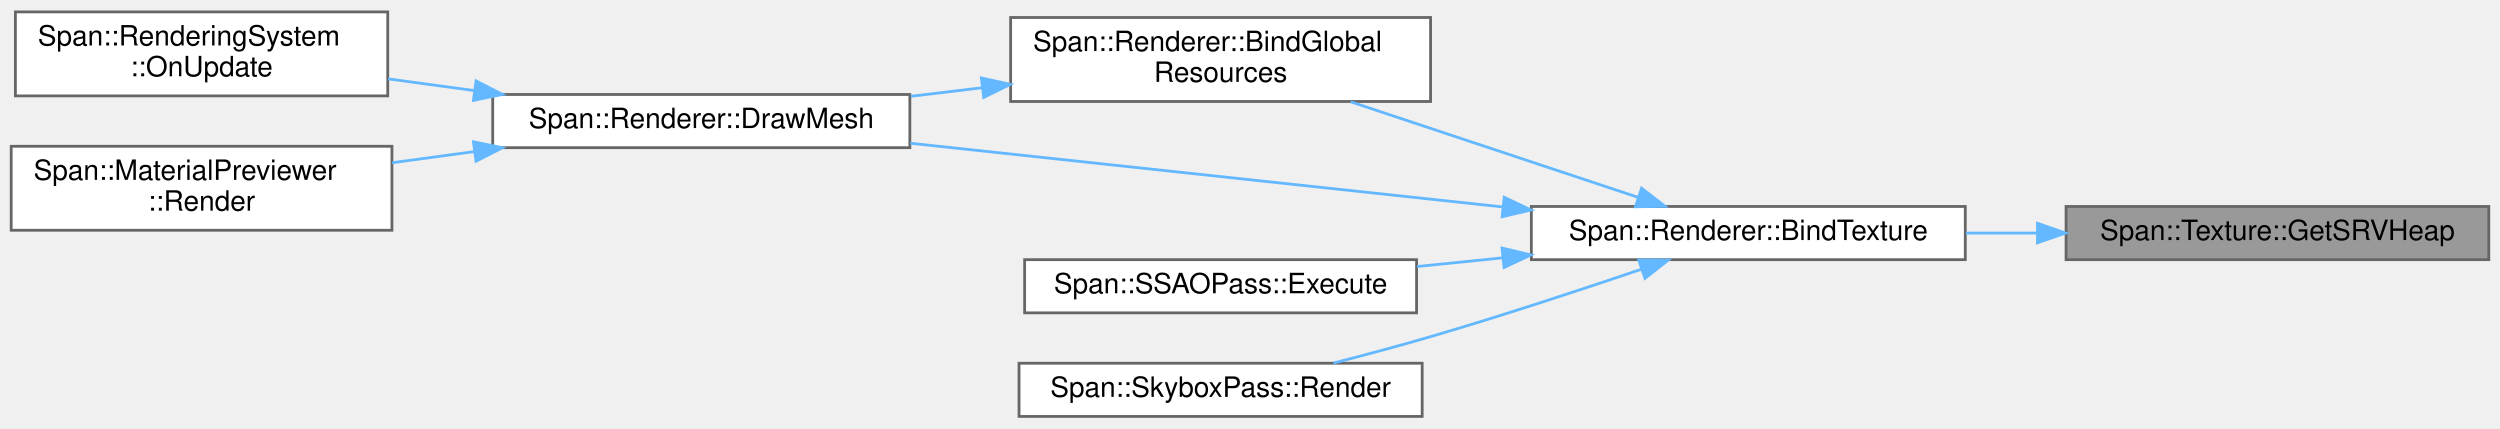
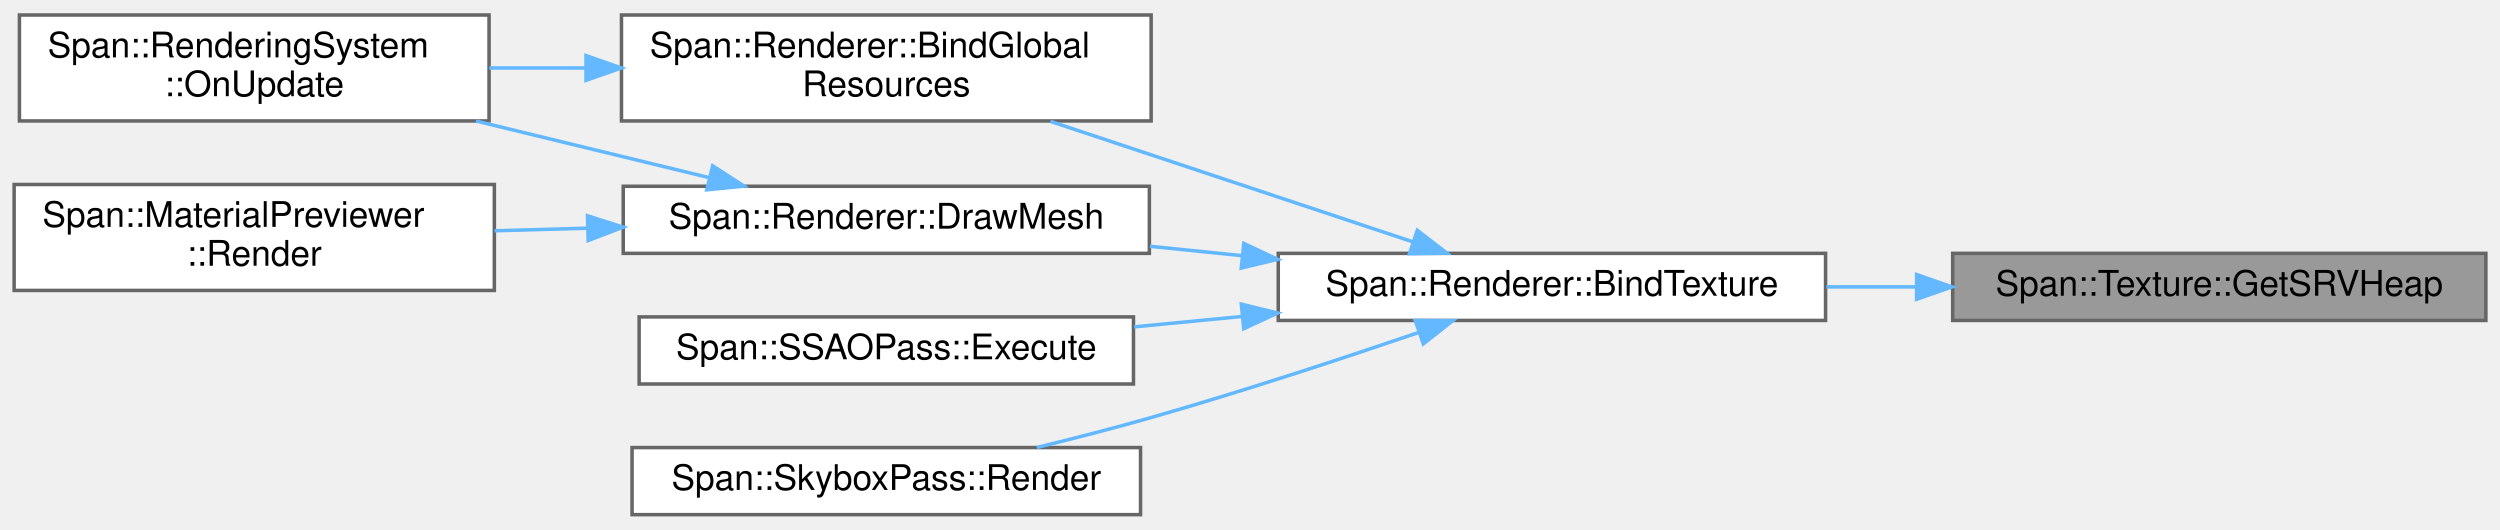
- <svg xmlns="http://www.w3.org/2000/svg" xmlns:xlink="http://www.w3.org/1999/xlink" width="893pt" height="153pt" viewBox="0.00 0.00 893.00 152.50">
-   <g id="graph0" class="graph" transform="scale(1 1) rotate(0) translate(4 148.5)">
+ <svg xmlns="http://www.w3.org/2000/svg" xmlns:xlink="http://www.w3.org/1999/xlink" width="708pt" height="150pt" viewBox="0.00 0.00 708.00 149.50">
+   <g id="graph0" class="graph" transform="scale(1 1) rotate(0) translate(4 145.5)">
    <g id="Node000001" class="node">
      <g id="a_Node000001">
        <a xlink:title="SRVヒープ自体 (ShaderVisibleではない、保管用)">
-           <polygon fill="#999999" stroke="#666666" points="885,-75 734,-75 734,-56 885,-56 885,-75" />
-           <text text-anchor="middle" x="809.5" y="-63" font-family="Helvetica,sans-Serif" font-size="10.00">Span::Texture::GetSRVHeap</text>
+           <polygon fill="#999999" stroke="#666666" points="700,-74 549,-74 549,-55 700,-55 700,-74" />
+           <text text-anchor="middle" x="624.5" y="-62" font-family="Helvetica,sans-Serif" font-size="10.00">Span::Texture::GetSRVHeap</text>
        </a>
      </g>
    </g>
    <g id="Node000002" class="node">
      <g id="a_Node000002">
        <a xlink:href="classSpan_1_1Renderer.html#a99045dcc7cdaadce2843b7c2540156a3" target="_top" xlink:title="指定スロットにテクスチャをバインドします。Nullの場合は安全なダミーを生成します。">
-           <polygon fill="white" stroke="#666666" points="698,-75 543,-75 543,-56 698,-56 698,-75" />
-           <text text-anchor="middle" x="620.5" y="-63" font-family="Helvetica,sans-Serif" font-size="10.00">Span::Renderer::BindTexture</text>
+           <polygon fill="white" stroke="#666666" points="513,-74 358,-74 358,-55 513,-55 513,-74" />
+           <text text-anchor="middle" x="435.5" y="-62" font-family="Helvetica,sans-Serif" font-size="10.00">Span::Renderer::BindTexture</text>
        </a>
      </g>
    </g>
    <g id="edge1_Node000001_Node000002" class="edge">
      <g id="a_edge1_Node000001_Node000002">
        <a xlink:title=" ">
-           <path fill="none" stroke="#63b8ff" d="M723.56,-65.5C715.12,-65.5 706.58,-65.5 698.24,-65.5" />
-           <polygon fill="#63b8ff" stroke="#63b8ff" points="723.79,-69 733.79,-65.5 723.79,-62 723.79,-69" />
+           <path fill="none" stroke="#63b8ff" d="M538.56,-64.5C530.12,-64.5 521.58,-64.5 513.24,-64.5" />
+           <polygon fill="#63b8ff" stroke="#63b8ff" points="538.79,-68 548.79,-64.5 538.79,-61 538.79,-68" />
        </a>
      </g>
    </g>
    <g id="Node000003" class="node">
      <g id="a_Node000003">
        <a xlink:href="classSpan_1_1Renderer.html#a2a47762d9edc86294bef1d38ab5e93b9" target="_top" xlink:title="フレーム共通リソースをバインドする">
-           <polygon fill="white" stroke="#666666" points="507,-142.5 357,-142.5 357,-112.5 507,-112.5 507,-142.5" />
-           <text text-anchor="start" x="365" y="-130.5" font-family="Helvetica,sans-Serif" font-size="10.00">Span::Renderer::BindGlobal</text>
-           <text text-anchor="middle" x="432" y="-119.5" font-family="Helvetica,sans-Serif" font-size="10.00">Resources</text>
+           <polygon fill="white" stroke="#666666" points="322,-141.5 172,-141.5 172,-111.5 322,-111.5 322,-141.5" />
+           <text text-anchor="start" x="180" y="-129.5" font-family="Helvetica,sans-Serif" font-size="10.00">Span::Renderer::BindGlobal</text>
+           <text text-anchor="middle" x="247" y="-118.5" font-family="Helvetica,sans-Serif" font-size="10.00">Resources</text>
        </a>
      </g>
    </g>
    <g id="edge2_Node000002_Node000003" class="edge">
      <g id="a_edge2_Node000002_Node000003">
        <a xlink:title=" ">
-           <path fill="none" stroke="#63b8ff" d="M581.14,-78.25C551.34,-88.16 509.93,-101.92 478.47,-112.38" />
-           <polygon fill="#63b8ff" stroke="#63b8ff" points="582.38,-81.53 590.77,-75.05 580.17,-74.89 582.38,-81.53" />
+           <path fill="none" stroke="#63b8ff" d="M396.14,-77.25C366.34,-87.16 324.93,-100.92 293.47,-111.38" />
+           <polygon fill="#63b8ff" stroke="#63b8ff" points="397.38,-80.53 405.77,-74.05 395.17,-73.89 397.38,-80.53" />
        </a>
      </g>
    </g>
-     <g id="Node000004" class="node">
-       <g id="a_Node000004">
+     <g id="Node000005" class="node">
+       <g id="a_Node000005">
        <a xlink:href="classSpan_1_1Renderer.html#ade1cd95fe5d2e6aa78493393ce39c767" target="_top" xlink:title="メッシュ描画コマンドの発行。">
-           <polygon fill="white" stroke="#666666" points="321,-115 172,-115 172,-96 321,-96 321,-115" />
-           <text text-anchor="middle" x="246.5" y="-103" font-family="Helvetica,sans-Serif" font-size="10.00">Span::Renderer::DrawMesh</text>
+           <polygon fill="white" stroke="#666666" points="321.5,-93 172.5,-93 172.5,-74 321.5,-74 321.5,-93" />
+           <text text-anchor="middle" x="247" y="-81" font-family="Helvetica,sans-Serif" font-size="10.00">Span::Renderer::DrawMesh</text>
        </a>
      </g>
    </g>
-     <g id="edge6_Node000002_Node000004" class="edge">
-       <g id="a_edge6_Node000002_Node000004">
+     <g id="edge4_Node000002_Node000005" class="edge">
+       <g id="a_edge4_Node000002_Node000005">
        <a xlink:title=" ">
-           <path fill="none" stroke="#63b8ff" d="M532.77,-74.83C468.56,-81.73 382.04,-91.03 321.18,-97.58" />
-           <polygon fill="#63b8ff" stroke="#63b8ff" points="533.3,-78.29 542.87,-73.74 532.56,-71.33 533.3,-78.29" />
+           <path fill="none" stroke="#63b8ff" d="M347.68,-73.35C338.98,-74.23 330.21,-75.13 321.66,-76" />
+           <polygon fill="#63b8ff" stroke="#63b8ff" points="348.24,-76.81 357.84,-72.31 347.53,-69.84 348.24,-76.81" />
        </a>
      </g>
    </g>
    <g id="Node000007" class="node">
      <g id="a_Node000007">
        <a xlink:href="classSpan_1_1SSAOPass.html#af7229ce70bbcfc88e3313d23623304f7" target="_top" xlink:title="SSAOの描画を実行します。">
-           <polygon fill="white" stroke="#666666" points="502,-56 362,-56 362,-37 502,-37 502,-56" />
-           <text text-anchor="middle" x="432" y="-44" font-family="Helvetica,sans-Serif" font-size="10.00">Span::SSAOPass::Execute</text>
+           <polygon fill="white" stroke="#666666" points="317,-56 177,-56 177,-37 317,-37 317,-56" />
+           <text text-anchor="middle" x="247" y="-44" font-family="Helvetica,sans-Serif" font-size="10.00">Span::SSAOPass::Execute</text>
        </a>
      </g>
    </g>
    <g id="edge7_Node000002_Node000007" class="edge">
      <g id="a_edge7_Node000002_Node000007">
        <a xlink:title=" ">
-           <path fill="none" stroke="#63b8ff" d="M532.67,-56.65C522.45,-55.61 512.12,-54.56 502.19,-53.55" />
-           <polygon fill="#63b8ff" stroke="#63b8ff" points="532.53,-60.16 542.84,-57.69 533.24,-53.19 532.53,-60.16" />
+           <path fill="none" stroke="#63b8ff" d="M347.67,-56.12C337.45,-55.13 327.12,-54.14 317.19,-53.18" />
+           <polygon fill="#63b8ff" stroke="#63b8ff" points="347.55,-59.62 357.84,-57.1 348.22,-52.66 347.55,-59.62" />
        </a>
      </g>
    </g>
    <g id="Node000008" class="node">
      <g id="a_Node000008">
        <a xlink:href="classSpan_1_1SkyboxPass.html#af1afdca89ea3cd26dba659c722c700ce" target="_top" xlink:title="スカイボックスを描画します。RendererのCBVアロケータを使用します。">
-           <polygon fill="white" stroke="#666666" points="504,-19 360,-19 360,0 504,0 504,-19" />
-           <text text-anchor="middle" x="432" y="-7" font-family="Helvetica,sans-Serif" font-size="10.00">Span::SkyboxPass::Render</text>
+           <polygon fill="white" stroke="#666666" points="319,-19 175,-19 175,0 319,0 319,-19" />
+           <text text-anchor="middle" x="247" y="-7" font-family="Helvetica,sans-Serif" font-size="10.00">Span::SkyboxPass::Render</text>
        </a>
      </g>
    </g>
    <g id="edge8_Node000002_Node000008" class="edge">
      <g id="a_edge8_Node000002_Node000008">
        <a xlink:title=" ">
-           <path fill="none" stroke="#63b8ff" d="M582.37,-52.6C560.54,-45.19 532.33,-35.91 507,-28.5 495.8,-25.22 483.55,-21.95 472.31,-19.07" />
-           <polygon fill="#63b8ff" stroke="#63b8ff" points="581.33,-55.94 591.92,-55.86 583.59,-49.32 581.33,-55.94" />
+           <path fill="none" stroke="#63b8ff" d="M397.85,-51.63C375.96,-44.15 347.55,-34.8 322,-27.5 311.57,-24.52 300.24,-21.61 289.64,-19.02" />
+           <polygon fill="#63b8ff" stroke="#63b8ff" points="396.81,-54.98 407.41,-54.92 399.09,-48.36 396.81,-54.98" />
+         </a>
+       </g>
+     </g>
+     <g id="Node000004" class="node">
+       <g id="a_Node000004">
+         <a xlink:href="classSpan_1_1RenderingSystem.html#aa0113a8f2b55129115c4da2c6ba449c4" target="_top" xlink:title="毎フレーム呼び出されます。ここにゲームロジックを記述します。">
+           <polygon fill="white" stroke="#666666" points="134.5,-141.5 1.5,-141.5 1.5,-111.5 134.5,-111.5 134.5,-141.5" />
+           <text text-anchor="start" x="9.5" y="-129.5" font-family="Helvetica,sans-Serif" font-size="10.00">Span::RenderingSystem</text>
+           <text text-anchor="middle" x="68" y="-118.5" font-family="Helvetica,sans-Serif" font-size="10.00">::OnUpdate</text>
        </a>
      </g>
    </g>
    <g id="edge3_Node000003_Node000004" class="edge">
      <g id="a_edge3_Node000003_Node000004">
        <a xlink:title=" ">
-           <path fill="none" stroke="#63b8ff" d="M346.91,-117.42C338.36,-116.39 329.72,-115.36 321.29,-114.35" />
-           <polygon fill="#63b8ff" stroke="#63b8ff" points="346.55,-120.9 356.89,-118.62 347.38,-113.95 346.55,-120.9" />
+           <path fill="none" stroke="#63b8ff" d="M161.71,-126.5C152.6,-126.5 143.42,-126.5 134.57,-126.5" />
+           <polygon fill="#63b8ff" stroke="#63b8ff" points="161.96,-130 171.96,-126.5 161.96,-123 161.96,-130" />
        </a>
      </g>
    </g>
-     <g id="Node000005" class="node">
-       <g id="a_Node000005">
-         <a xlink:href="classSpan_1_1RenderingSystem.html#aa0113a8f2b55129115c4da2c6ba449c4" target="_top" xlink:title="毎フレーム呼び出されます。ここにゲームロジックを記述します。">
-           <polygon fill="white" stroke="#666666" points="134.5,-144.5 1.5,-144.5 1.5,-114.5 134.5,-114.5 134.5,-144.5" />
-           <text text-anchor="start" x="9.5" y="-132.5" font-family="Helvetica,sans-Serif" font-size="10.00">Span::RenderingSystem</text>
-           <text text-anchor="middle" x="68" y="-121.5" font-family="Helvetica,sans-Serif" font-size="10.00">::OnUpdate</text>
-         </a>
-       </g>
-     </g>
-     <g id="edge4_Node000004_Node000005" class="edge">
-       <g id="a_edge4_Node000004_Node000005">
+     <g id="edge5_Node000005_Node000004" class="edge">
+       <g id="a_edge5_Node000005_Node000004">
        <a xlink:title=" ">
-           <path fill="none" stroke="#63b8ff" d="M165.29,-116.41C155.03,-117.8 144.61,-119.22 134.62,-120.58" />
-           <polygon fill="#63b8ff" stroke="#63b8ff" points="166.05,-119.84 175.49,-115.02 165.11,-112.9 166.05,-119.84" />
+           <path fill="none" stroke="#63b8ff" d="M196.97,-95.41C176.48,-100.39 152.45,-106.23 130.77,-111.49" />
+           <polygon fill="#63b8ff" stroke="#63b8ff" points="197.83,-98.8 206.72,-93.04 196.17,-92 197.83,-98.8" />
        </a>
      </g>
    </g>
    <g id="Node000006" class="node">
      <g id="a_Node000006">
        <a xlink:href="classSpan_1_1MaterialPreviewer.html#a7af64e04a1aae97d04d3a2bbe15f50a8" target="_top" xlink:title="オフスクリーンターゲットに球体を描画します。">
-           <polygon fill="white" stroke="#666666" points="136,-96.5 0,-96.5 0,-66.5 136,-66.5 136,-96.5" />
-           <text text-anchor="start" x="8" y="-84.5" font-family="Helvetica,sans-Serif" font-size="10.00">Span::MaterialPreviewer</text>
-           <text text-anchor="middle" x="68" y="-73.5" font-family="Helvetica,sans-Serif" font-size="10.00">::Render</text>
+           <polygon fill="white" stroke="#666666" points="136,-93.5 0,-93.5 0,-63.5 136,-63.5 136,-93.5" />
+           <text text-anchor="start" x="8" y="-81.5" font-family="Helvetica,sans-Serif" font-size="10.00">Span::MaterialPreviewer</text>
+           <text text-anchor="middle" x="68" y="-70.5" font-family="Helvetica,sans-Serif" font-size="10.00">::Render</text>
        </a>
      </g>
    </g>
-     <g id="edge5_Node000004_Node000006" class="edge">
-       <g id="a_edge5_Node000004_Node000006">
+     <g id="edge6_Node000005_Node000006" class="edge">
+       <g id="a_edge6_Node000005_Node000006">
        <a xlink:title=" ">
-           <path fill="none" stroke="#63b8ff" d="M165.35,-94.6C155.55,-93.27 145.62,-91.92 136.05,-90.62" />
-           <polygon fill="#63b8ff" stroke="#63b8ff" points="165.11,-98.1 175.49,-95.98 166.05,-91.16 165.11,-98.1" />
+           <path fill="none" stroke="#63b8ff" d="M162.23,-81.13C153.45,-80.89 144.62,-80.64 136.07,-80.39" />
+           <polygon fill="#63b8ff" stroke="#63b8ff" points="162.38,-84.64 172.47,-81.42 162.58,-77.64 162.38,-84.64" />
        </a>
      </g>
    </g>
  </g>
</svg>
